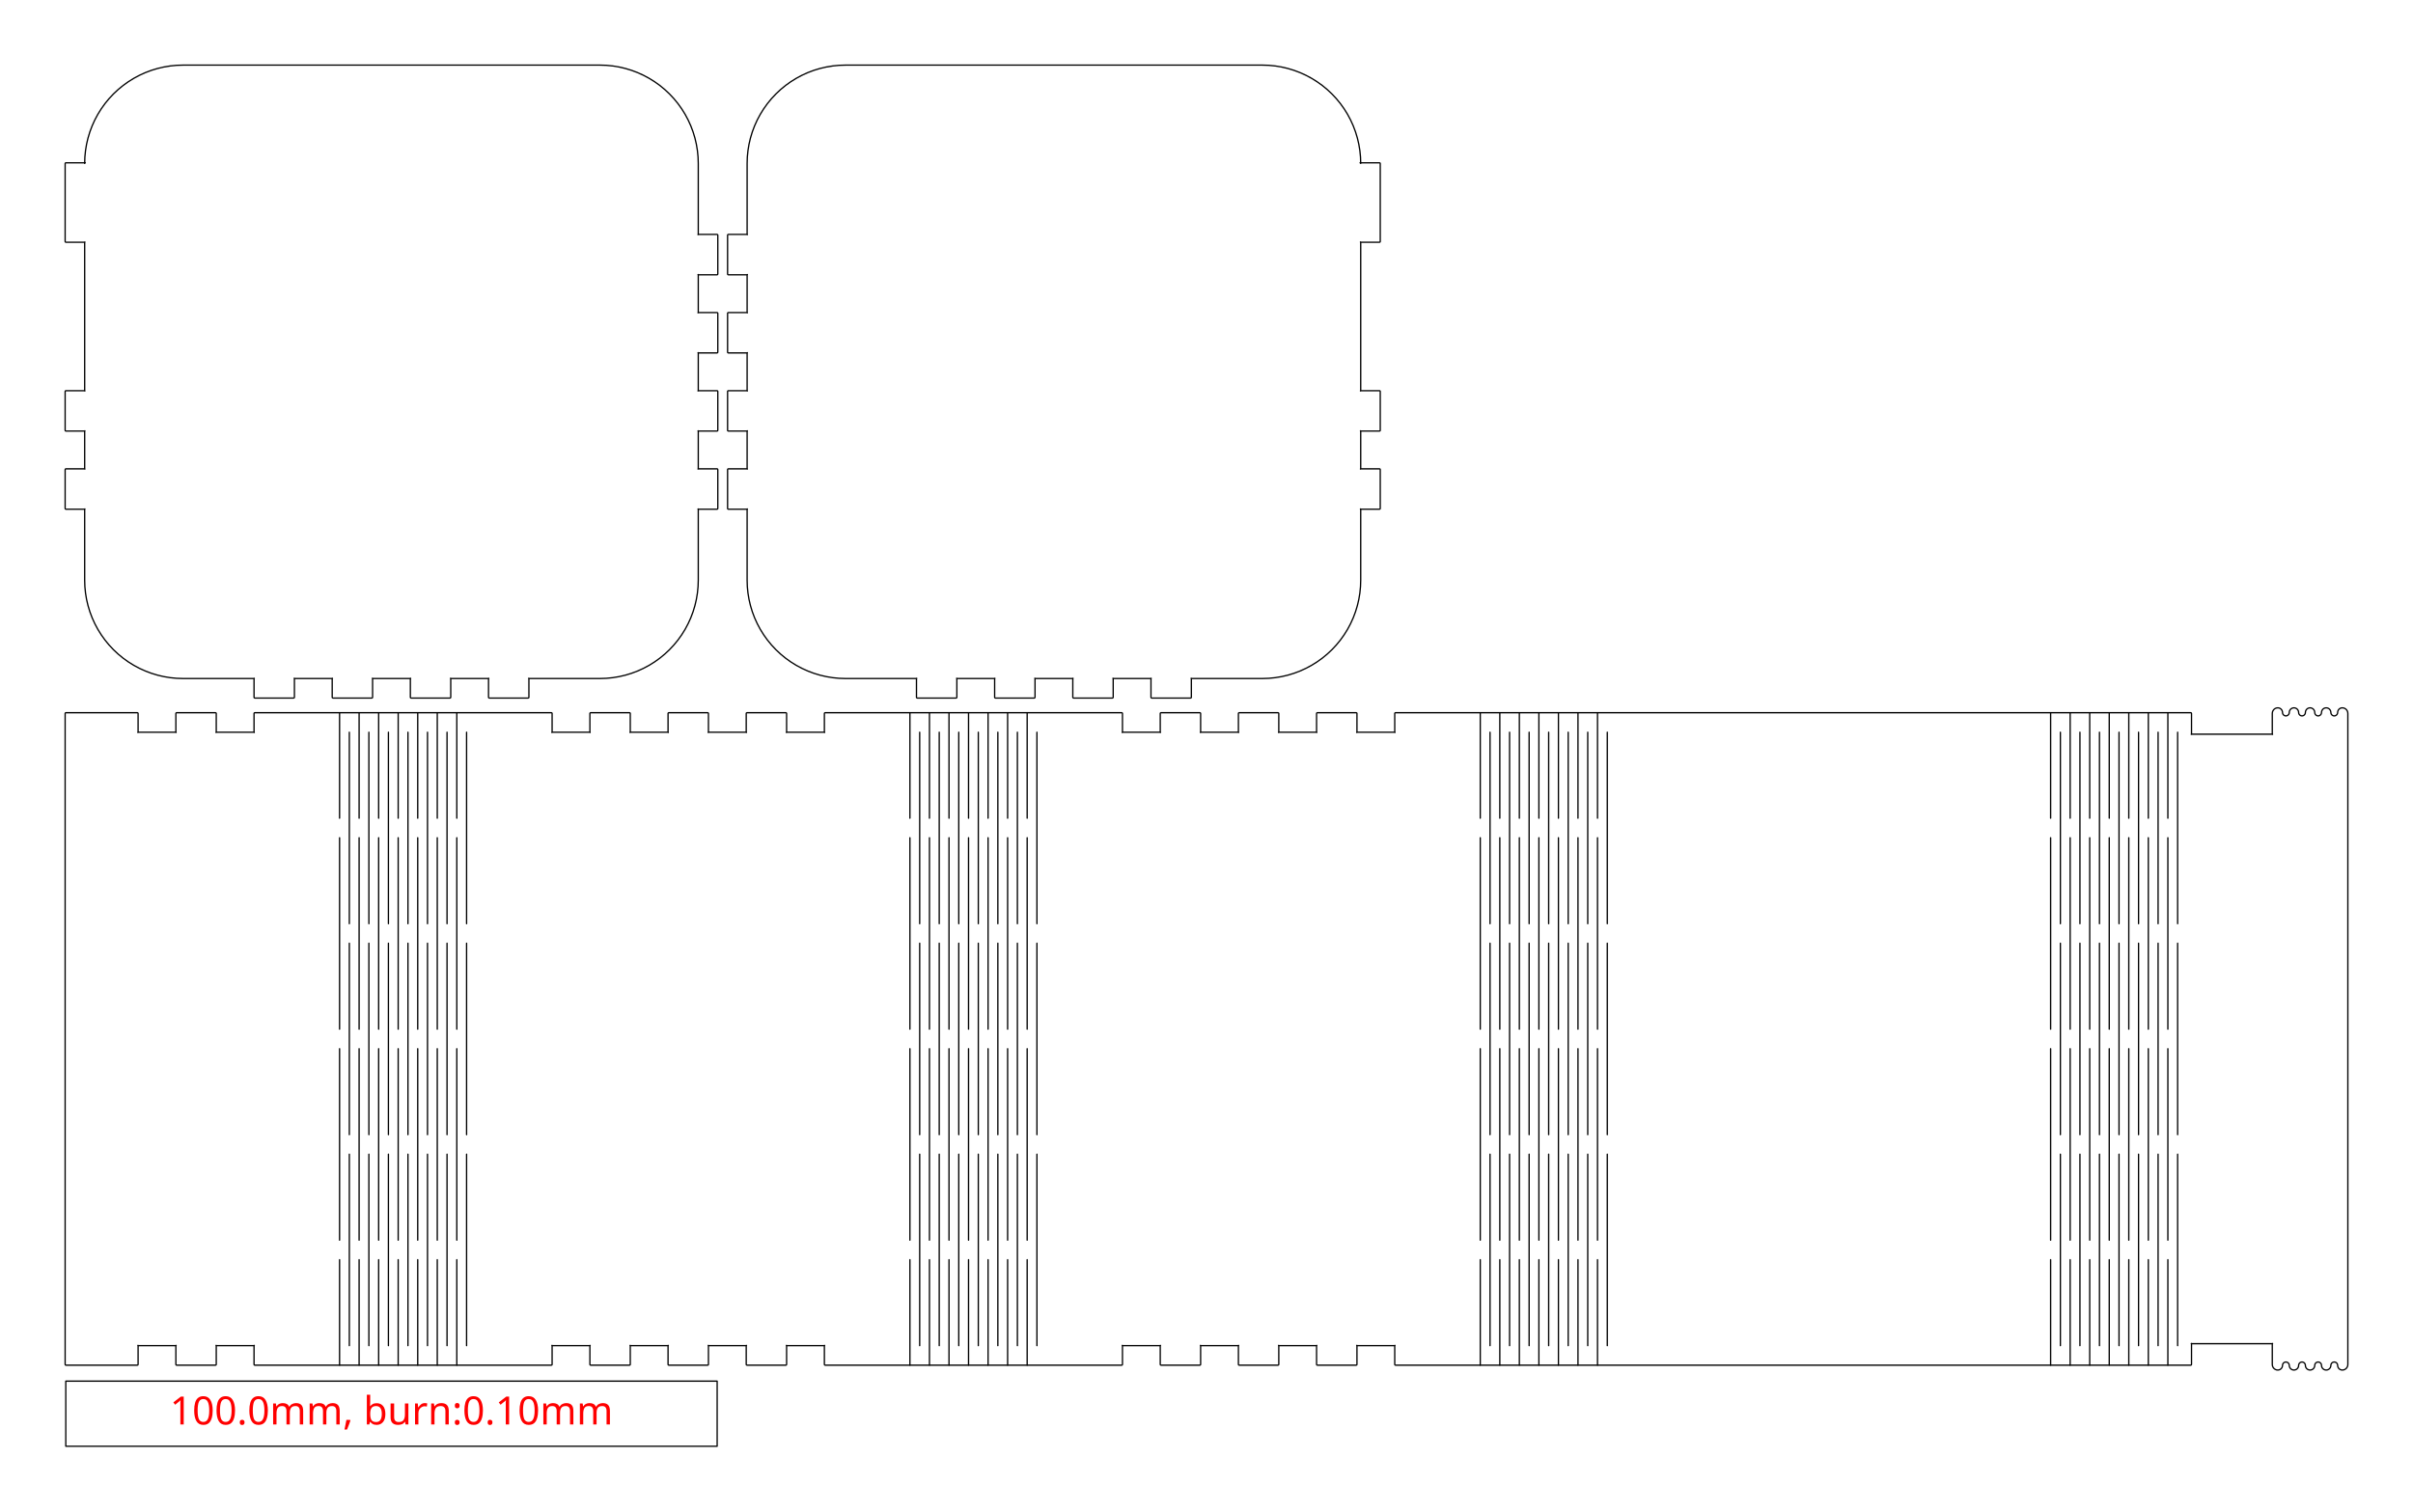
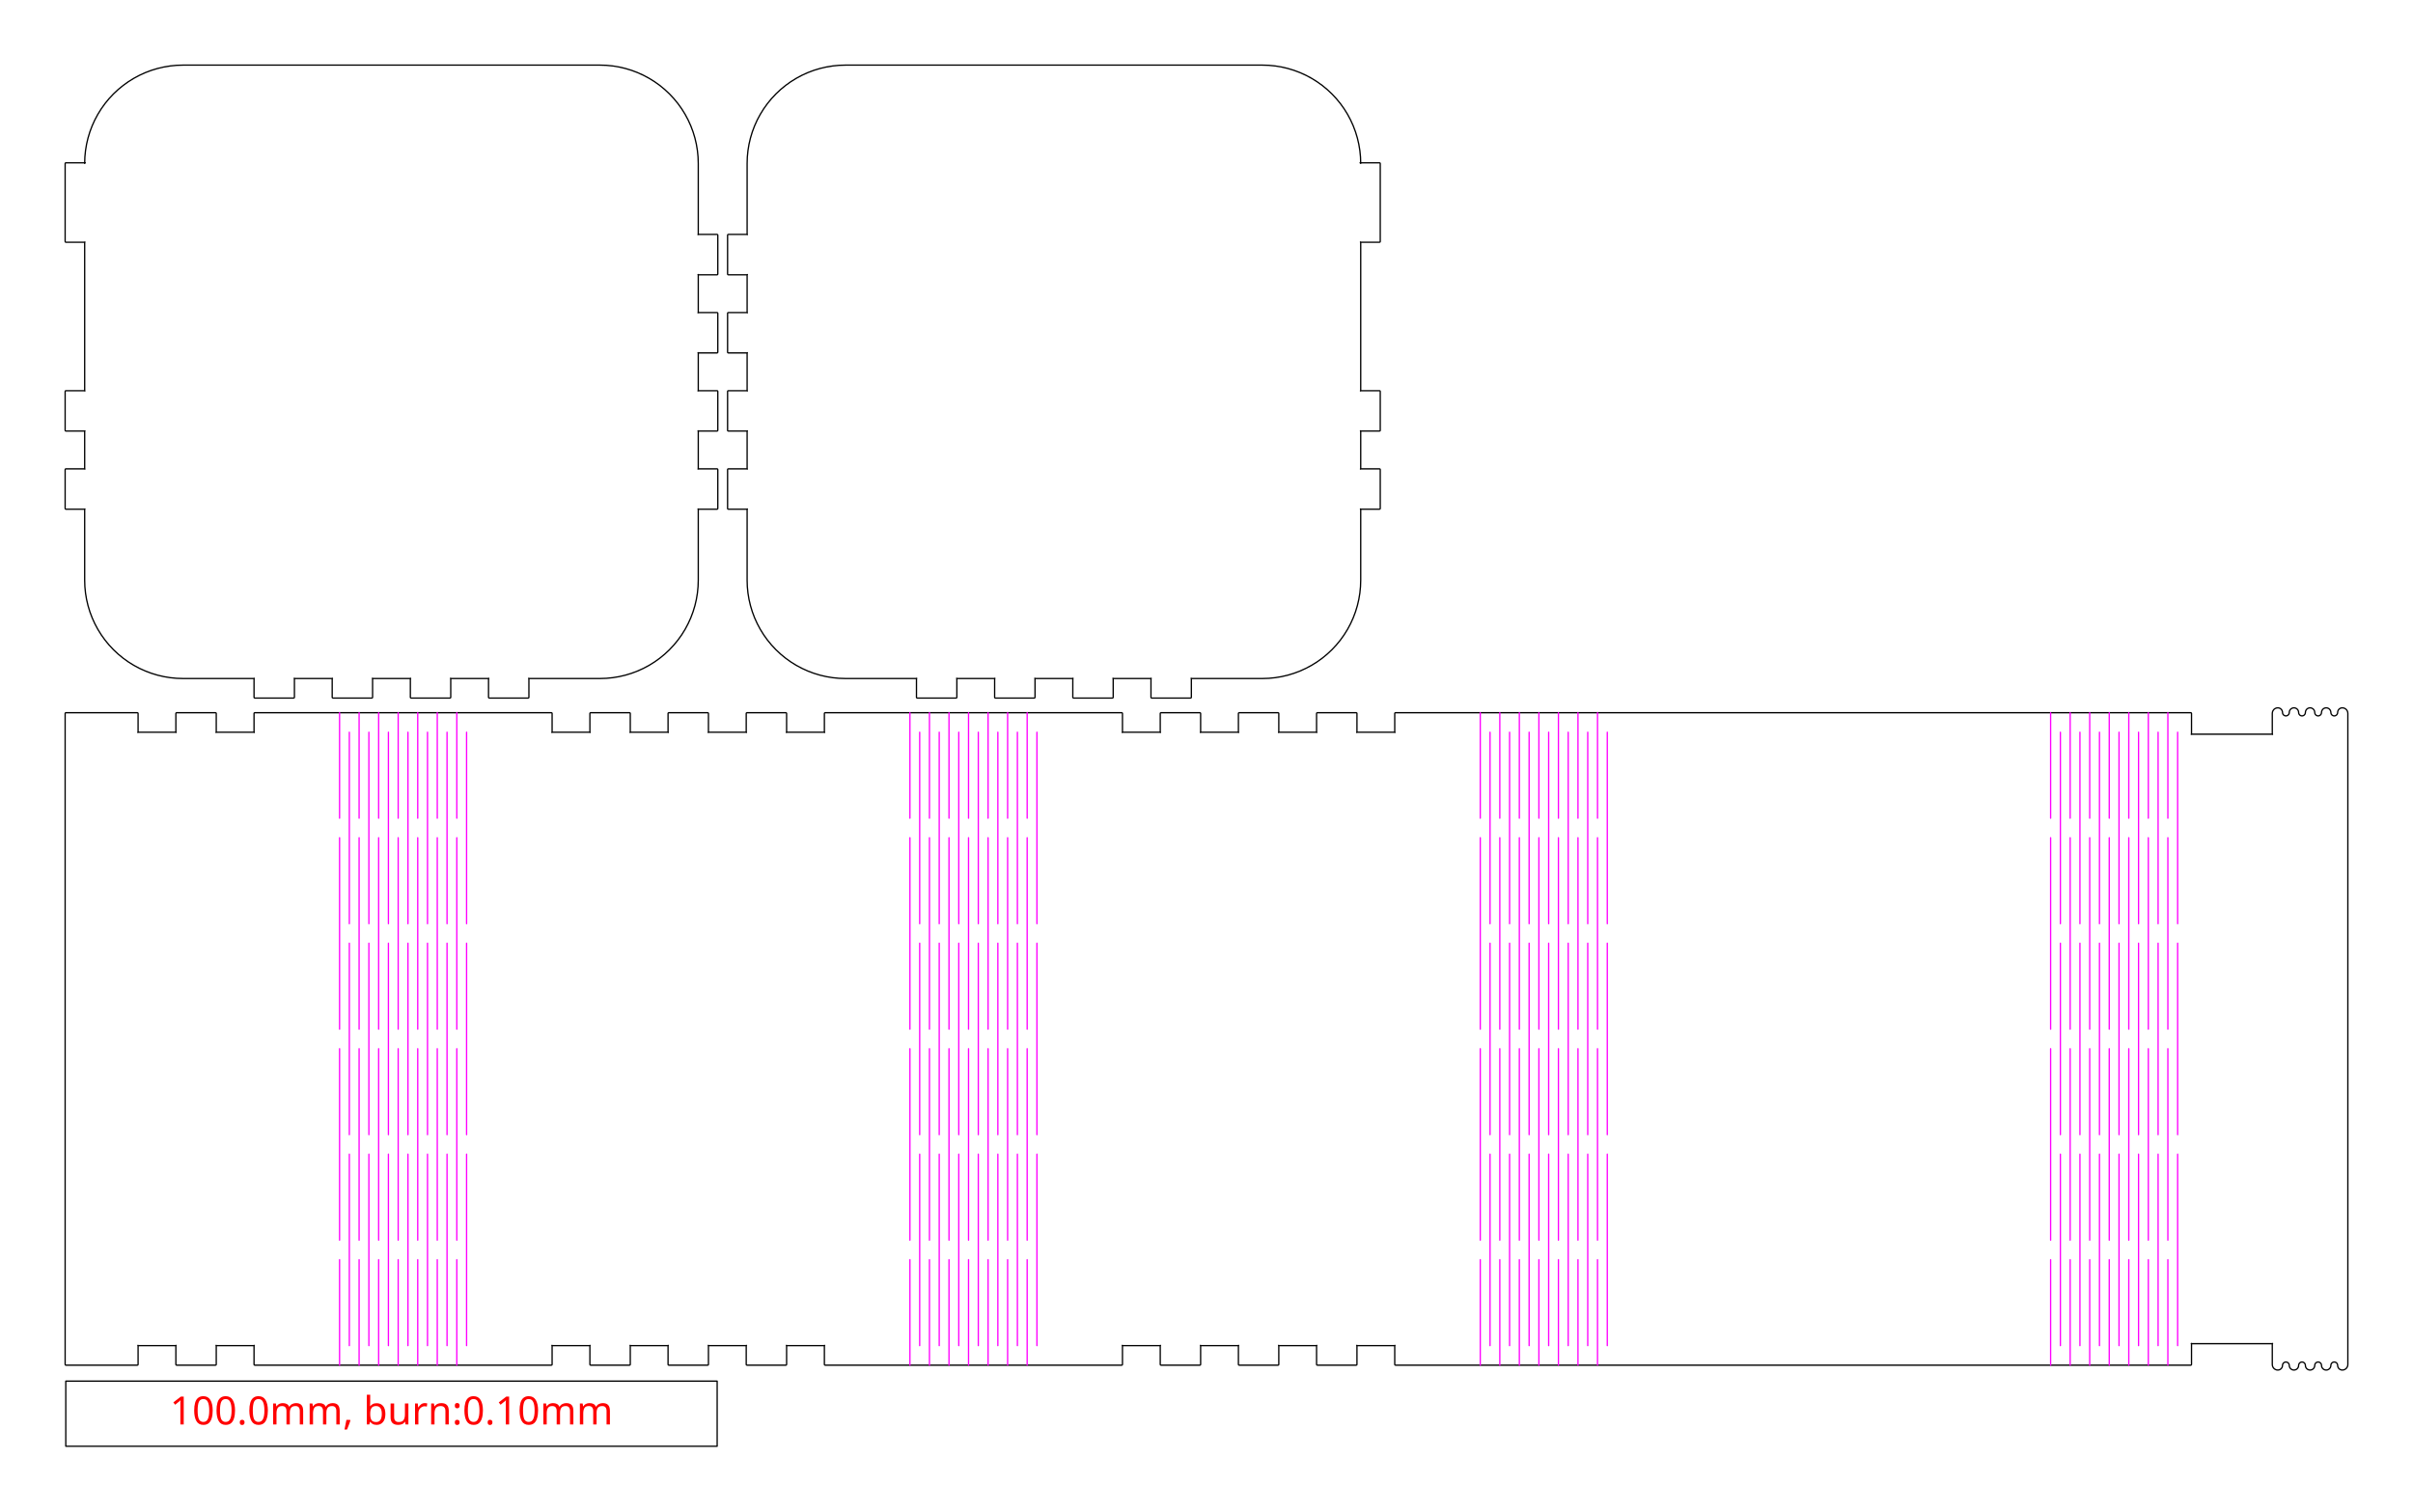
<svg xmlns="http://www.w3.org/2000/svg" height="232.10mm" viewBox="0.0 0.0 370.45 232.10" width="370.45mm">
  <g id="p-0" style="fill:none;stroke-linecap:round;stroke-linejoin:round;">
    <path d="M 10.100 222.100 H 110.100 V 212.100 H 10.100 V 222.100 Z" stroke="rgb(0,0,0)" stroke-width="0.20" />
    <text dominant-baseline="hanging" font-size="6px" style="font-family: sans-serif ; font-weight: normal; font-style: normal; fill: rgb(255,0,0)" text-anchor="middle" transform="matrix( 1.000 0.000 0.000 1.000 60.100 214.100 )">100.0mm, burn:0.10mm</text>
  </g>
  <g id="p-1" style="fill:none;stroke-linecap:round;stroke-linejoin:round;">
    <path d="M 10.100 209.650 H 21.100 C 21.155 209.650 21.200 209.605 21.200 209.550 V 206.650 C 21.200 206.550 21.100 206.650 21.200 206.650 H 27.000 C 27.100 206.650 27.000 206.550 27.000 206.650 V 209.550 C 27.000 209.605 27.045 209.650 27.100 209.650 H 33.100 C 33.155 209.650 33.200 209.605 33.200 209.550 V 206.650 C 33.200 206.550 33.100 206.650 33.200 206.650 H 39.000 C 39.100 206.650 39.000 206.550 39.000 206.650 V 209.550 C 39.000 209.605 39.045 209.650 39.100 209.650 H 50.100 H 73.662 H 84.662 C 84.717 209.650 84.762 209.605 84.762 209.550 V 206.650 C 84.762 206.550 84.662 206.650 84.762 206.650 H 90.562 C 90.662 206.650 90.562 206.550 90.562 206.650 V 209.550 C 90.562 209.605 90.607 209.650 90.662 209.650 H 96.662 C 96.717 209.650 96.762 209.605 96.762 209.550 V 206.650 C 96.762 206.550 96.662 206.650 96.762 206.650 H 102.562 C 102.662 206.650 102.562 206.550 102.562 206.650 V 209.550 C 102.562 209.605 102.607 209.650 102.662 209.650 H 108.662 C 108.717 209.650 108.762 209.605 108.762 209.550 V 206.650 C 108.762 206.550 108.662 206.650 108.762 206.650 H 114.562 C 114.662 206.650 114.562 206.550 114.562 206.650 V 209.550 C 114.562 209.605 114.607 209.650 114.662 209.650 H 120.662 C 120.717 209.650 120.762 209.605 120.762 209.550 V 206.650 C 120.762 206.550 120.662 206.650 120.762 206.650 H 126.562 C 126.662 206.650 126.562 206.550 126.562 206.650 V 209.550 C 126.562 209.605 126.607 209.650 126.662 209.650 H 137.662 H 161.224 H 172.224 C 172.279 209.650 172.324 209.605 172.324 209.550 V 206.650 C 172.324 206.550 172.224 206.650 172.324 206.650 H 178.124 C 178.224 206.650 178.124 206.550 178.124 206.650 V 209.550 C 178.124 209.605 178.169 209.650 178.224 209.650 H 184.224 C 184.279 209.650 184.324 209.605 184.324 209.550 V 206.650 C 184.324 206.550 184.224 206.650 184.324 206.650 H 190.124 C 190.224 206.650 190.124 206.550 190.124 206.650 V 209.550 C 190.124 209.605 190.169 209.650 190.224 209.650 H 196.224 C 196.279 209.650 196.324 209.605 196.324 209.550 V 206.650 C 196.324 206.550 196.224 206.650 196.324 206.650 H 202.124 C 202.224 206.650 202.124 206.550 202.124 206.650 V 209.550 C 202.124 209.605 202.169 209.650 202.224 209.650 H 208.224 C 208.279 209.650 208.324 209.605 208.324 209.550 V 206.650 C 208.324 206.550 208.224 206.650 208.324 206.650 H 214.124 C 214.224 206.650 214.124 206.550 214.124 206.650 V 209.550 C 214.124 209.605 214.169 209.650 214.224 209.650 H 225.224 H 248.786 H 312.786 H 336.348 C 336.403 209.650 336.448 209.605 336.448 209.550 V 206.350 C 336.448 206.250 336.348 206.350 336.448 206.350 H 348.848 C 348.948 206.350 348.848 206.250 348.848 206.350 V 209.550 C 348.848 209.699 348.887 209.846 348.962 209.975 C 349.036 210.104 349.144 210.212 349.273 210.286 C 349.402 210.361 349.549 210.400 349.698 210.400 C 349.824 210.400 349.948 210.367 350.057 210.304 C 350.166 210.241 350.257 210.150 350.320 210.041 C 350.383 209.931 350.417 209.807 350.417 209.681 C 350.417 209.590 350.440 209.501 350.486 209.422 C 350.532 209.343 350.597 209.278 350.676 209.232 C 350.755 209.186 350.844 209.163 350.935 209.163 C 351.026 209.163 351.116 209.186 351.195 209.232 C 351.274 209.278 351.339 209.343 351.385 209.422 C 351.430 209.501 351.454 209.590 351.454 209.681 C 351.454 209.807 351.487 209.931 351.550 210.041 C 351.613 210.150 351.704 210.241 351.813 210.304 C 351.923 210.367 352.047 210.400 352.173 210.400 C 352.299 210.400 352.423 210.367 352.532 210.304 C 352.641 210.241 352.732 210.150 352.795 210.041 C 352.858 209.931 352.892 209.807 352.892 209.681 C 352.892 209.590 352.915 209.501 352.961 209.422 C 353.007 209.343 353.072 209.278 353.151 209.232 C 353.230 209.186 353.319 209.163 353.410 209.163 C 353.501 209.163 353.591 209.186 353.670 209.232 C 353.749 209.278 353.814 209.343 353.860 209.422 C 353.905 209.501 353.929 209.590 353.929 209.681 C 353.929 209.807 353.962 209.931 354.025 210.041 C 354.088 210.150 354.179 210.241 354.288 210.304 C 354.398 210.367 354.522 210.400 354.648 210.400 C 354.774 210.400 354.898 210.367 355.007 210.304 C 355.116 210.241 355.207 210.150 355.270 210.041 C 355.333 209.931 355.367 209.807 355.367 209.681 C 355.367 209.590 355.390 209.501 355.436 209.422 C 355.482 209.343 355.547 209.278 355.626 209.232 C 355.705 209.186 355.794 209.163 355.885 209.163 C 355.976 209.163 356.066 209.186 356.145 209.232 C 356.224 209.278 356.289 209.343 356.335 209.422 C 356.380 209.501 356.404 209.590 356.404 209.681 C 356.404 209.807 356.437 209.931 356.500 210.041 C 356.563 210.150 356.654 210.241 356.763 210.304 C 356.873 210.367 356.997 210.400 357.123 210.400 C 357.249 210.400 357.373 210.367 357.482 210.304 C 357.591 210.241 357.682 210.150 357.745 210.041 C 357.808 209.931 357.842 209.807 357.842 209.681 C 357.842 209.590 357.865 209.501 357.911 209.422 C 357.957 209.343 358.022 209.278 358.101 209.232 C 358.180 209.186 358.269 209.163 358.360 209.163 C 358.451 209.163 358.541 209.186 358.620 209.232 C 358.699 209.278 358.764 209.343 358.810 209.422 C 358.855 209.501 358.879 209.590 358.879 209.681 C 358.879 209.807 358.912 209.931 358.975 210.041 C 359.038 210.150 359.129 210.241 359.238 210.304 C 359.348 210.367 359.472 210.400 359.598 210.400 C 359.747 210.400 359.894 210.361 360.023 210.286 C 360.152 210.212 360.259 210.104 360.334 209.975 C 360.409 209.846 360.448 209.699 360.448 209.550 V 109.550 C 360.448 109.401 360.409 109.254 360.334 109.125 C 360.259 108.996 360.152 108.888 360.023 108.814 C 359.894 108.739 359.747 108.700 359.598 108.700 C 359.472 108.700 359.348 108.733 359.238 108.796 C 359.129 108.859 359.038 108.950 358.975 109.059 C 358.912 109.169 358.879 109.293 358.879 109.419 C 358.879 109.510 358.855 109.599 358.810 109.678 C 358.764 109.757 358.699 109.822 358.620 109.868 C 358.541 109.914 358.451 109.938 358.360 109.938 C 358.269 109.938 358.180 109.914 358.101 109.868 C 358.022 109.822 357.957 109.757 357.911 109.678 C 357.865 109.599 357.842 109.510 357.842 109.419 C 357.842 109.293 357.808 109.169 357.745 109.059 C 357.682 108.950 357.591 108.859 357.482 108.796 C 357.373 108.733 357.249 108.700 357.123 108.700 C 356.997 108.700 356.873 108.733 356.763 108.796 C 356.654 108.859 356.563 108.950 356.500 109.059 C 356.437 109.169 356.404 109.293 356.404 109.419 C 356.404 109.510 356.380 109.599 356.335 109.678 C 356.289 109.757 356.224 109.822 356.145 109.868 C 356.066 109.914 355.976 109.938 355.885 109.938 C 355.794 109.938 355.705 109.914 355.626 109.868 C 355.547 109.822 355.482 109.757 355.436 109.678 C 355.390 109.599 355.367 109.510 355.367 109.419 C 355.367 109.293 355.333 109.169 355.270 109.059 C 355.207 108.950 355.116 108.859 355.007 108.796 C 354.898 108.733 354.774 108.700 354.648 108.700 C 354.522 108.700 354.398 108.733 354.288 108.796 C 354.179 108.859 354.088 108.950 354.025 109.059 C 353.962 109.169 353.929 109.293 353.929 109.419 C 353.929 109.510 353.905 109.599 353.860 109.678 C 353.814 109.757 353.749 109.822 353.670 109.868 C 353.591 109.914 353.501 109.938 353.410 109.938 C 353.319 109.938 353.230 109.914 353.151 109.868 C 353.072 109.822 353.007 109.757 352.961 109.678 C 352.915 109.599 352.892 109.510 352.892 109.419 C 352.892 109.293 352.858 109.169 352.795 109.059 C 352.732 108.950 352.641 108.859 352.532 108.796 C 352.423 108.733 352.299 108.700 352.173 108.700 C 352.047 108.700 351.923 108.733 351.813 108.796 C 351.704 108.859 351.613 108.950 351.550 109.059 C 351.487 109.169 351.454 109.293 351.454 109.419 C 351.454 109.510 351.430 109.599 351.385 109.678 C 351.339 109.757 351.274 109.822 351.195 109.868 C 351.116 109.914 351.026 109.937 350.935 109.937 C 350.844 109.937 350.755 109.914 350.676 109.868 C 350.597 109.822 350.532 109.757 350.486 109.678 C 350.440 109.599 350.417 109.510 350.417 109.419 C 350.417 109.293 350.383 109.169 350.320 109.059 C 350.257 108.950 350.166 108.859 350.057 108.796 C 349.948 108.733 349.824 108.700 349.698 108.700 C 349.549 108.700 349.402 108.739 349.273 108.814 C 349.144 108.888 349.036 108.996 348.962 109.125 C 348.887 109.254 348.848 109.401 348.848 109.550 V 112.750 C 348.848 112.850 348.948 112.750 348.848 112.750 H 336.448 C 336.348 112.750 336.448 112.850 336.448 112.750 V 109.550 C 336.448 109.495 336.403 109.450 336.348 109.450 H 312.786 H 248.786 H 225.224 H 214.224 C 214.169 109.450 214.124 109.495 214.124 109.550 V 112.450 C 214.124 112.550 214.224 112.450 214.124 112.450 H 208.324 C 208.224 112.450 208.324 112.550 208.324 112.450 V 109.550 C 208.324 109.495 208.279 109.450 208.224 109.450 H 202.224 C 202.169 109.450 202.124 109.495 202.124 109.550 V 112.450 C 202.124 112.550 202.224 112.450 202.124 112.450 H 196.324 C 196.224 112.450 196.324 112.550 196.324 112.450 V 109.550 C 196.324 109.495 196.279 109.450 196.224 109.450 H 190.224 C 190.169 109.450 190.124 109.495 190.124 109.550 V 112.450 C 190.124 112.550 190.224 112.450 190.124 112.450 H 184.324 C 184.224 112.450 184.324 112.550 184.324 112.450 V 109.550 C 184.324 109.495 184.279 109.450 184.224 109.450 H 178.224 C 178.169 109.450 178.124 109.495 178.124 109.550 V 112.450 C 178.124 112.550 178.224 112.450 178.124 112.450 H 172.324 C 172.224 112.450 172.324 112.550 172.324 112.450 V 109.550 C 172.324 109.495 172.279 109.450 172.224 109.450 H 161.224 H 137.662 H 126.662 C 126.607 109.450 126.562 109.495 126.562 109.550 V 112.450 C 126.562 112.550 126.662 112.450 126.562 112.450 H 120.762 C 120.662 112.450 120.762 112.550 120.762 112.450 V 109.550 C 120.762 109.495 120.717 109.450 120.662 109.450 H 114.662 C 114.607 109.450 114.562 109.495 114.562 109.550 V 112.450 C 114.562 112.550 114.662 112.450 114.562 112.450 H 108.762 C 108.662 112.450 108.762 112.550 108.762 112.450 V 109.550 C 108.762 109.495 108.717 109.450 108.662 109.450 H 102.662 C 102.607 109.450 102.562 109.495 102.562 109.550 V 112.450 C 102.562 112.550 102.662 112.450 102.562 112.450 H 96.762 C 96.662 112.450 96.762 112.550 96.762 112.450 V 109.550 C 96.762 109.495 96.717 109.450 96.662 109.450 H 90.662 C 90.607 109.450 90.562 109.495 90.562 109.550 V 112.450 C 90.562 112.550 90.662 112.450 90.562 112.450 H 84.762 C 84.662 112.450 84.762 112.550 84.762 112.450 V 109.550 C 84.762 109.495 84.717 109.450 84.662 109.450 H 73.662 H 50.100 H 39.100 C 39.045 109.450 39.000 109.495 39.000 109.550 V 112.450 C 39.000 112.550 39.100 112.450 39.000 112.450 H 33.200 C 33.100 112.450 33.200 112.550 33.200 112.450 V 109.550 C 33.200 109.495 33.155 109.450 33.100 109.450 H 27.100 C 27.045 109.450 27.000 109.495 27.000 109.550 V 112.450 C 27.000 112.550 27.100 112.450 27.000 112.450 H 21.200 C 21.100 112.450 21.200 112.550 21.200 112.450 V 109.550 C 21.200 109.495 21.155 109.450 21.100 109.450 H 10.100 C 10.045 109.450 10.000 109.495 10.000 109.550 V 209.550 C 10.000 209.605 10.045 209.650 10.100 209.650 Z" stroke="rgb(0,0,0)" stroke-width="0.20" />
-     <path d="M 52.131 209.650 V 193.450 M 52.131 190.450 V 161.050 M 52.131 158.050 V 128.650 M 52.131 125.650 V 109.450 M 53.631 112.450 V 141.850 M 53.631 144.850 V 174.250 M 53.631 177.250 V 206.650 M 55.131 209.650 V 193.450 M 55.131 190.450 V 161.050 M 55.131 158.050 V 128.650 M 55.131 125.650 V 109.450 M 56.631 112.450 V 141.850 M 56.631 144.850 V 174.250 M 56.631 177.250 V 206.650 M 58.131 209.650 V 193.450 M 58.131 190.450 V 161.050 M 58.131 158.050 V 128.650 M 58.131 125.650 V 109.450 M 59.631 112.450 V 141.850 M 59.631 144.850 V 174.250 M 59.631 177.250 V 206.650 M 61.131 209.650 V 193.450 M 61.131 190.450 V 161.050 M 61.131 158.050 V 128.650 M 61.131 125.650 V 109.450 M 62.631 112.450 V 141.850 M 62.631 144.850 V 174.250 M 62.631 177.250 V 206.650 M 64.131 209.650 V 193.450 M 64.131 190.450 V 161.050 M 64.131 158.050 V 128.650 M 64.131 125.650 V 109.450 M 65.631 112.450 V 141.850 M 65.631 144.850 V 174.250 M 65.631 177.250 V 206.650 M 67.131 209.650 V 193.450 M 67.131 190.450 V 161.050 M 67.131 158.050 V 128.650 M 67.131 125.650 V 109.450 M 68.631 112.450 V 141.850 M 68.631 144.850 V 174.250 M 68.631 177.250 V 206.650 M 70.131 209.650 V 193.450 M 70.131 190.450 V 161.050 M 70.131 158.050 V 128.650 M 70.131 125.650 V 109.450 M 71.631 112.450 V 141.850 M 71.631 144.850 V 174.250 M 71.631 177.250 V 206.650" stroke="rgb(0,0,0)" stroke-width="0.20" />
-     <path d="M 139.693 209.650 V 193.450 M 139.693 190.450 V 161.050 M 139.693 158.050 V 128.650 M 139.693 125.650 V 109.450 M 141.193 112.450 V 141.850 M 141.193 144.850 V 174.250 M 141.193 177.250 V 206.650 M 142.693 209.650 V 193.450 M 142.693 190.450 V 161.050 M 142.693 158.050 V 128.650 M 142.693 125.650 V 109.450 M 144.193 112.450 V 141.850 M 144.193 144.850 V 174.250 M 144.193 177.250 V 206.650 M 145.693 209.650 V 193.450 M 145.693 190.450 V 161.050 M 145.693 158.050 V 128.650 M 145.693 125.650 V 109.450 M 147.193 112.450 V 141.850 M 147.193 144.850 V 174.250 M 147.193 177.250 V 206.650 M 148.693 209.650 V 193.450 M 148.693 190.450 V 161.050 M 148.693 158.050 V 128.650 M 148.693 125.650 V 109.450 M 150.193 112.450 V 141.850 M 150.193 144.850 V 174.250 M 150.193 177.250 V 206.650 M 151.693 209.650 V 193.450 M 151.693 190.450 V 161.050 M 151.693 158.050 V 128.650 M 151.693 125.650 V 109.450 M 153.193 112.450 V 141.850 M 153.193 144.850 V 174.250 M 153.193 177.250 V 206.650 M 154.693 209.650 V 193.450 M 154.693 190.450 V 161.050 M 154.693 158.050 V 128.650 M 154.693 125.650 V 109.450 M 156.193 112.450 V 141.850 M 156.193 144.850 V 174.250 M 156.193 177.250 V 206.650 M 157.693 209.650 V 193.450 M 157.693 190.450 V 161.050 M 157.693 158.050 V 128.650 M 157.693 125.650 V 109.450 M 159.193 112.450 V 141.850 M 159.193 144.850 V 174.250 M 159.193 177.250 V 206.650" stroke="rgb(0,0,0)" stroke-width="0.20" />
-     <path d="M 227.255 209.650 V 193.450 M 227.255 190.450 V 161.050 M 227.255 158.050 V 128.650 M 227.255 125.650 V 109.450 M 228.755 112.450 V 141.850 M 228.755 144.850 V 174.250 M 228.755 177.250 V 206.650 M 230.255 209.650 V 193.450 M 230.255 190.450 V 161.050 M 230.255 158.050 V 128.650 M 230.255 125.650 V 109.450 M 231.755 112.450 V 141.850 M 231.755 144.850 V 174.250 M 231.755 177.250 V 206.650 M 233.255 209.650 V 193.450 M 233.255 190.450 V 161.050 M 233.255 158.050 V 128.650 M 233.255 125.650 V 109.450 M 234.755 112.450 V 141.850 M 234.755 144.850 V 174.250 M 234.755 177.250 V 206.650 M 236.255 209.650 V 193.450 M 236.255 190.450 V 161.050 M 236.255 158.050 V 128.650 M 236.255 125.650 V 109.450 M 237.755 112.450 V 141.850 M 237.755 144.850 V 174.250 M 237.755 177.250 V 206.650 M 239.255 209.650 V 193.450 M 239.255 190.450 V 161.050 M 239.255 158.050 V 128.650 M 239.255 125.650 V 109.450 M 240.755 112.450 V 141.850 M 240.755 144.850 V 174.250 M 240.755 177.250 V 206.650 M 242.255 209.650 V 193.450 M 242.255 190.450 V 161.050 M 242.255 158.050 V 128.650 M 242.255 125.650 V 109.450 M 243.755 112.450 V 141.850 M 243.755 144.850 V 174.250 M 243.755 177.250 V 206.650 M 245.255 209.650 V 193.450 M 245.255 190.450 V 161.050 M 245.255 158.050 V 128.650 M 245.255 125.650 V 109.450 M 246.755 112.450 V 141.850 M 246.755 144.850 V 174.250 M 246.755 177.250 V 206.650" stroke="rgb(0,0,0)" stroke-width="0.20" />
-     <path d="M 314.817 209.650 V 193.450 M 314.817 190.450 V 161.050 M 314.817 158.050 V 128.650 M 314.817 125.650 V 109.450 M 316.317 112.450 V 141.850 M 316.317 144.850 V 174.250 M 316.317 177.250 V 206.650 M 317.817 209.650 V 193.450 M 317.817 190.450 V 161.050 M 317.817 158.050 V 128.650 M 317.817 125.650 V 109.450 M 319.317 112.450 V 141.850 M 319.317 144.850 V 174.250 M 319.317 177.250 V 206.650 M 320.817 209.650 V 193.450 M 320.817 190.450 V 161.050 M 320.817 158.050 V 128.650 M 320.817 125.650 V 109.450 M 322.317 112.450 V 141.850 M 322.317 144.850 V 174.250 M 322.317 177.250 V 206.650 M 323.817 209.650 V 193.450 M 323.817 190.450 V 161.050 M 323.817 158.050 V 128.650 M 323.817 125.650 V 109.450 M 325.317 112.450 V 141.850 M 325.317 144.850 V 174.250 M 325.317 177.250 V 206.650 M 326.817 209.650 V 193.450 M 326.817 190.450 V 161.050 M 326.817 158.050 V 128.650 M 326.817 125.650 V 109.450 M 328.317 112.450 V 141.850 M 328.317 144.850 V 174.250 M 328.317 177.250 V 206.650 M 329.817 209.650 V 193.450 M 329.817 190.450 V 161.050 M 329.817 158.050 V 128.650 M 329.817 125.650 V 109.450 M 331.317 112.450 V 141.850 M 331.317 144.850 V 174.250 M 331.317 177.250 V 206.650 M 332.817 209.650 V 193.450 M 332.817 190.450 V 161.050 M 332.817 158.050 V 128.650 M 332.817 125.650 V 109.450 M 334.317 112.450 V 141.850 M 334.317 144.850 V 174.250 M 334.317 177.250 V 206.650" stroke="rgb(0,0,0)" stroke-width="0.20" />
+     <path d="M 52.131 209.650 V 193.450 M 52.131 190.450 V 161.050 M 52.131 158.050 V 128.650 M 52.131 125.650 V 109.450 M 53.631 112.450 V 141.850 M 53.631 144.850 V 174.250 M 53.631 177.250 V 206.650 M 55.131 209.650 V 193.450 M 55.131 190.450 V 161.050 M 55.131 158.050 V 128.650 M 55.131 125.650 V 109.450 M 56.631 112.450 V 141.850 M 56.631 144.850 V 174.250 M 56.631 177.250 V 206.650 M 58.131 209.650 V 193.450 M 58.131 190.450 V 161.050 M 58.131 158.050 V 128.650 M 58.131 125.650 V 109.450 M 59.631 112.450 V 141.850 M 59.631 144.850 V 174.250 M 59.631 177.250 V 206.650 M 61.131 209.650 V 193.450 M 61.131 190.450 V 161.050 M 61.131 158.050 V 128.650 M 61.131 125.650 V 109.450 M 62.631 112.450 V 141.850 M 62.631 144.850 V 174.250 M 62.631 177.250 V 206.650 M 64.131 209.650 V 193.450 M 64.131 190.450 V 161.050 M 64.131 158.050 V 128.650 M 64.131 125.650 V 109.450 M 65.631 112.450 V 141.850 M 65.631 144.850 V 174.250 M 65.631 177.250 V 206.650 M 67.131 209.650 V 193.450 M 67.131 190.450 V 161.050 M 67.131 158.050 V 128.650 M 67.131 125.650 V 109.450 M 68.631 112.450 V 141.850 M 68.631 144.850 V 174.250 M 68.631 177.250 V 206.650 M 70.131 209.650 V 193.450 M 70.131 190.450 V 161.050 M 70.131 158.050 V 128.650 M 70.131 125.650 V 109.450 M 71.631 112.450 V 141.850 M 71.631 144.850 V 174.250 M 71.631 177.250 V 206.650" stroke="rgb(255,0,255)" stroke-width="0.20" />
+     <path d="M 139.693 209.650 V 193.450 M 139.693 190.450 V 161.050 M 139.693 158.050 V 128.650 M 139.693 125.650 V 109.450 M 141.193 112.450 V 141.850 M 141.193 144.850 V 174.250 M 141.193 177.250 V 206.650 M 142.693 209.650 V 193.450 M 142.693 190.450 V 161.050 M 142.693 158.050 V 128.650 M 142.693 125.650 V 109.450 M 144.193 112.450 V 141.850 M 144.193 144.850 V 174.250 M 144.193 177.250 V 206.650 M 145.693 209.650 V 193.450 M 145.693 190.450 V 161.050 M 145.693 158.050 V 128.650 M 145.693 125.650 V 109.450 M 147.193 112.450 V 141.850 M 147.193 144.850 V 174.250 M 147.193 177.250 V 206.650 M 148.693 209.650 V 193.450 M 148.693 190.450 V 161.050 M 148.693 158.050 V 128.650 M 148.693 125.650 V 109.450 M 150.193 112.450 V 141.850 M 150.193 144.850 V 174.250 M 150.193 177.250 V 206.650 M 151.693 209.650 V 193.450 M 151.693 190.450 V 161.050 M 151.693 158.050 V 128.650 M 151.693 125.650 V 109.450 M 153.193 112.450 V 141.850 M 153.193 144.850 V 174.250 M 153.193 177.250 V 206.650 M 154.693 209.650 V 193.450 M 154.693 190.450 V 161.050 M 154.693 158.050 V 128.650 M 154.693 125.650 V 109.450 M 156.193 112.450 V 141.850 M 156.193 144.850 V 174.250 M 156.193 177.250 V 206.650 M 157.693 209.650 V 193.450 M 157.693 190.450 V 161.050 M 157.693 158.050 V 128.650 M 157.693 125.650 V 109.450 M 159.193 112.450 V 141.850 M 159.193 144.850 V 174.250 M 159.193 177.250 V 206.650" stroke="rgb(255,0,255)" stroke-width="0.20" />
+     <path d="M 227.255 209.650 V 193.450 M 227.255 190.450 V 161.050 M 227.255 158.050 V 128.650 M 227.255 125.650 V 109.450 M 228.755 112.450 V 141.850 M 228.755 144.850 V 174.250 M 228.755 177.250 V 206.650 M 230.255 209.650 V 193.450 M 230.255 190.450 V 161.050 M 230.255 158.050 V 128.650 M 230.255 125.650 V 109.450 M 231.755 112.450 V 141.850 M 231.755 144.850 V 174.250 M 231.755 177.250 V 206.650 M 233.255 209.650 V 193.450 M 233.255 190.450 V 161.050 M 233.255 158.050 V 128.650 M 233.255 125.650 V 109.450 M 234.755 112.450 V 141.850 M 234.755 144.850 V 174.250 M 234.755 177.250 V 206.650 M 236.255 209.650 V 193.450 M 236.255 190.450 V 161.050 M 236.255 158.050 V 128.650 M 236.255 125.650 V 109.450 M 237.755 112.450 V 141.850 M 237.755 144.850 V 174.250 M 237.755 177.250 V 206.650 M 239.255 209.650 V 193.450 M 239.255 190.450 V 161.050 M 239.255 158.050 V 128.650 M 239.255 125.650 V 109.450 M 240.755 112.450 V 141.850 M 240.755 144.850 V 174.250 M 240.755 177.250 V 206.650 M 242.255 209.650 V 193.450 M 242.255 190.450 V 161.050 M 242.255 158.050 V 128.650 M 242.255 125.650 V 109.450 M 243.755 112.450 V 141.850 M 243.755 144.850 V 174.250 M 243.755 177.250 V 206.650 M 245.255 209.650 V 193.450 M 245.255 190.450 V 161.050 M 245.255 158.050 V 128.650 M 245.255 125.650 V 109.450 M 246.755 112.450 V 141.850 M 246.755 144.850 V 174.250 M 246.755 177.250 V 206.650" stroke="rgb(255,0,255)" stroke-width="0.20" />
+     <path d="M 314.817 209.650 V 193.450 M 314.817 190.450 V 161.050 M 314.817 158.050 V 128.650 M 314.817 125.650 V 109.450 M 316.317 112.450 V 141.850 M 316.317 144.850 V 174.250 M 316.317 177.250 V 206.650 M 317.817 209.650 V 193.450 M 317.817 190.450 V 161.050 M 317.817 158.050 V 128.650 M 317.817 125.650 V 109.450 M 319.317 112.450 V 141.850 M 319.317 144.850 V 174.250 M 319.317 177.250 V 206.650 M 320.817 209.650 V 193.450 M 320.817 190.450 V 161.050 M 320.817 158.050 V 128.650 M 320.817 125.650 V 109.450 M 322.317 112.450 V 141.850 M 322.317 144.850 V 174.250 M 322.317 177.250 V 206.650 M 323.817 209.650 V 193.450 M 323.817 190.450 V 161.050 M 323.817 158.050 V 128.650 M 323.817 125.650 V 109.450 M 325.317 112.450 V 141.850 M 325.317 144.850 V 174.250 M 325.317 177.250 V 206.650 M 326.817 209.650 V 193.450 M 326.817 190.450 V 161.050 M 326.817 158.050 V 128.650 M 326.817 125.650 V 109.450 M 328.317 112.450 V 141.850 M 328.317 144.850 V 174.250 M 328.317 177.250 V 206.650 M 329.817 209.650 V 193.450 M 329.817 190.450 V 161.050 M 329.817 158.050 V 128.650 M 329.817 125.650 V 109.450 M 331.317 112.450 V 141.850 M 331.317 144.850 V 174.250 M 331.317 177.250 V 206.650 M 332.817 209.650 V 193.450 M 332.817 190.450 V 161.050 M 332.817 158.050 V 128.650 M 332.817 125.650 V 109.450 M 334.317 112.450 V 141.850 M 334.317 144.850 V 174.250 M 334.317 177.250 V 206.650" stroke="rgb(255,0,255)" stroke-width="0.20" />
  </g>
  <g id="p-2" style="fill:none;stroke-linecap:round;stroke-linejoin:round;">
    <path d="M 28.100 104.200 H 39.000 C 39.100 104.200 39.000 104.100 39.000 104.200 V 107.100 C 39.000 107.155 39.045 107.200 39.100 107.200 H 45.100 C 45.155 107.200 45.200 107.155 45.200 107.100 V 104.200 C 45.200 104.100 45.100 104.200 45.200 104.200 H 51.000 C 51.100 104.200 51.000 104.100 51.000 104.200 V 107.100 C 51.000 107.155 51.045 107.200 51.100 107.200 H 57.100 C 57.155 107.200 57.200 107.155 57.200 107.100 V 104.200 C 57.200 104.100 57.100 104.200 57.200 104.200 H 63.000 C 63.100 104.200 63.000 104.100 63.000 104.200 V 107.100 C 63.000 107.155 63.045 107.200 63.100 107.200 H 69.100 C 69.155 107.200 69.200 107.155 69.200 107.100 V 104.200 C 69.200 104.100 69.100 104.200 69.200 104.200 H 75.000 C 75.100 104.200 75.000 104.100 75.000 104.200 V 107.100 C 75.000 107.155 75.045 107.200 75.100 107.200 H 81.100 C 81.155 107.200 81.200 107.155 81.200 107.100 V 104.200 C 81.200 104.100 81.100 104.200 81.200 104.200 H 92.100 C 94.751 104.200 97.355 103.502 99.650 102.177 C 101.945 100.852 103.852 98.945 105.177 96.650 C 106.502 94.355 107.200 91.751 107.200 89.100 V 78.200 C 107.200 78.100 107.100 78.200 107.200 78.200 H 110.100 C 110.155 78.200 110.200 78.155 110.200 78.100 V 72.100 C 110.200 72.045 110.155 72.000 110.100 72.000 H 107.200 C 107.100 72.000 107.200 72.100 107.200 72.000 V 66.200 C 107.200 66.100 107.100 66.200 107.200 66.200 H 110.100 C 110.155 66.200 110.200 66.155 110.200 66.100 V 60.100 C 110.200 60.045 110.155 60.000 110.100 60.000 H 107.200 C 107.100 60.000 107.200 60.100 107.200 60.000 V 54.200 C 107.200 54.100 107.100 54.200 107.200 54.200 H 110.100 C 110.155 54.200 110.200 54.155 110.200 54.100 V 48.100 C 110.200 48.045 110.155 48.000 110.100 48.000 H 107.200 C 107.100 48.000 107.200 48.100 107.200 48.000 V 42.200 C 107.200 42.100 107.100 42.200 107.200 42.200 H 110.100 C 110.155 42.200 110.200 42.155 110.200 42.100 V 36.100 C 110.200 36.045 110.155 36.000 110.100 36.000 H 107.200 C 107.100 36.000 107.200 36.100 107.200 36.000 V 25.100 C 107.200 22.449 106.502 19.845 105.177 17.550 C 103.852 15.255 101.945 13.348 99.650 12.023 C 97.355 10.698 94.751 10.000 92.100 10.000 H 28.100 C 25.449 10.000 22.845 10.698 20.550 12.023 C 18.255 13.348 16.348 15.255 15.023 17.550 C 13.698 19.845 13.000 22.449 13.000 25.100 C 13.000 25.045 13.045 25.000 13.100 25.000 H 10.100 C 10.045 25.000 10.000 25.045 10.000 25.100 V 37.100 C 10.000 37.155 10.045 37.200 10.100 37.200 H 13.000 C 13.100 37.200 13.000 37.100 13.000 37.200 V 49.100 V 60.000 C 13.000 60.100 13.100 60.000 13.000 60.000 H 10.100 C 10.045 60.000 10.000 60.045 10.000 60.100 V 66.100 C 10.000 66.155 10.045 66.200 10.100 66.200 H 13.000 C 13.100 66.200 13.000 66.100 13.000 66.200 V 72.000 C 13.000 72.100 13.100 72.000 13.000 72.000 H 10.100 C 10.045 72.000 10.000 72.045 10.000 72.100 V 78.100 C 10.000 78.155 10.045 78.200 10.100 78.200 H 13.000 C 13.100 78.200 13.000 78.100 13.000 78.200 V 89.100 C 13.000 91.751 13.698 94.355 15.023 96.650 C 16.348 98.945 18.255 100.852 20.550 102.177 C 22.845 103.502 25.449 104.200 28.100 104.200 Z" stroke="rgb(0,0,0)" stroke-width="0.20" />
  </g>
  <g id="p-3" style="fill:none;stroke-linecap:round;stroke-linejoin:round;">
    <path d="M 193.800 104.200 H 182.900 C 182.800 104.200 182.900 104.100 182.900 104.200 V 107.100 C 182.900 107.155 182.855 107.200 182.800 107.200 H 176.800 C 176.745 107.200 176.700 107.155 176.700 107.100 V 104.200 C 176.700 104.100 176.800 104.200 176.700 104.200 H 170.900 C 170.800 104.200 170.900 104.100 170.900 104.200 V 107.100 C 170.900 107.155 170.855 107.200 170.800 107.200 H 164.800 C 164.745 107.200 164.700 107.155 164.700 107.100 V 104.200 C 164.700 104.100 164.800 104.200 164.700 104.200 H 158.900 C 158.800 104.200 158.900 104.100 158.900 104.200 V 107.100 C 158.900 107.155 158.855 107.200 158.800 107.200 H 152.800 C 152.745 107.200 152.700 107.155 152.700 107.100 V 104.200 C 152.700 104.100 152.800 104.200 152.700 104.200 H 146.900 C 146.800 104.200 146.900 104.100 146.900 104.200 V 107.100 C 146.900 107.155 146.855 107.200 146.800 107.200 H 140.800 C 140.745 107.200 140.700 107.155 140.700 107.100 V 104.200 C 140.700 104.100 140.800 104.200 140.700 104.200 H 129.800 C 127.149 104.200 124.545 103.502 122.250 102.177 C 119.955 100.852 118.048 98.945 116.723 96.650 C 115.398 94.355 114.700 91.751 114.700 89.100 V 78.200 C 114.700 78.100 114.800 78.200 114.700 78.200 H 111.800 C 111.745 78.200 111.700 78.155 111.700 78.100 V 72.100 C 111.700 72.045 111.745 72.000 111.800 72.000 H 114.700 C 114.800 72.000 114.700 72.100 114.700 72.000 V 66.200 C 114.700 66.100 114.800 66.200 114.700 66.200 H 111.800 C 111.745 66.200 111.700 66.155 111.700 66.100 V 60.100 C 111.700 60.045 111.745 60.000 111.800 60.000 H 114.700 C 114.800 60.000 114.700 60.100 114.700 60.000 V 54.200 C 114.700 54.100 114.800 54.200 114.700 54.200 H 111.800 C 111.745 54.200 111.700 54.155 111.700 54.100 V 48.100 C 111.700 48.045 111.745 48.000 111.800 48.000 H 114.700 C 114.800 48.000 114.700 48.100 114.700 48.000 V 42.200 C 114.700 42.100 114.800 42.200 114.700 42.200 H 111.800 C 111.745 42.200 111.700 42.155 111.700 42.100 V 36.100 C 111.700 36.045 111.745 36.000 111.800 36.000 H 114.700 C 114.800 36.000 114.700 36.100 114.700 36.000 V 25.100 C 114.700 22.449 115.398 19.845 116.723 17.550 C 118.048 15.255 119.955 13.348 122.250 12.023 C 124.545 10.698 127.149 10.000 129.800 10.000 H 193.800 C 196.451 10.000 199.055 10.698 201.350 12.023 C 203.645 13.348 205.552 15.255 206.877 17.550 C 208.202 19.845 208.900 22.449 208.900 25.100 C 208.900 25.045 208.855 25.000 208.800 25.000 H 211.800 C 211.855 25.000 211.900 25.045 211.900 25.100 V 37.100 C 211.900 37.155 211.855 37.200 211.800 37.200 H 208.900 C 208.800 37.200 208.900 37.100 208.900 37.200 V 49.100 V 60.000 C 208.900 60.100 208.800 60.000 208.900 60.000 H 211.800 C 211.855 60.000 211.900 60.045 211.900 60.100 V 66.100 C 211.900 66.155 211.855 66.200 211.800 66.200 H 208.900 C 208.800 66.200 208.900 66.100 208.900 66.200 V 72.000 C 208.900 72.100 208.800 72.000 208.900 72.000 H 211.800 C 211.855 72.000 211.900 72.045 211.900 72.100 V 78.100 C 211.900 78.155 211.855 78.200 211.800 78.200 H 208.900 C 208.800 78.200 208.900 78.100 208.900 78.200 V 89.100 C 208.900 91.751 208.202 94.355 206.877 96.650 C 205.552 98.945 203.645 100.852 201.350 102.177 C 199.055 103.502 196.451 104.200 193.800 104.200 Z" stroke="rgb(0,0,0)" stroke-width="0.20" />
  </g>
</svg>
